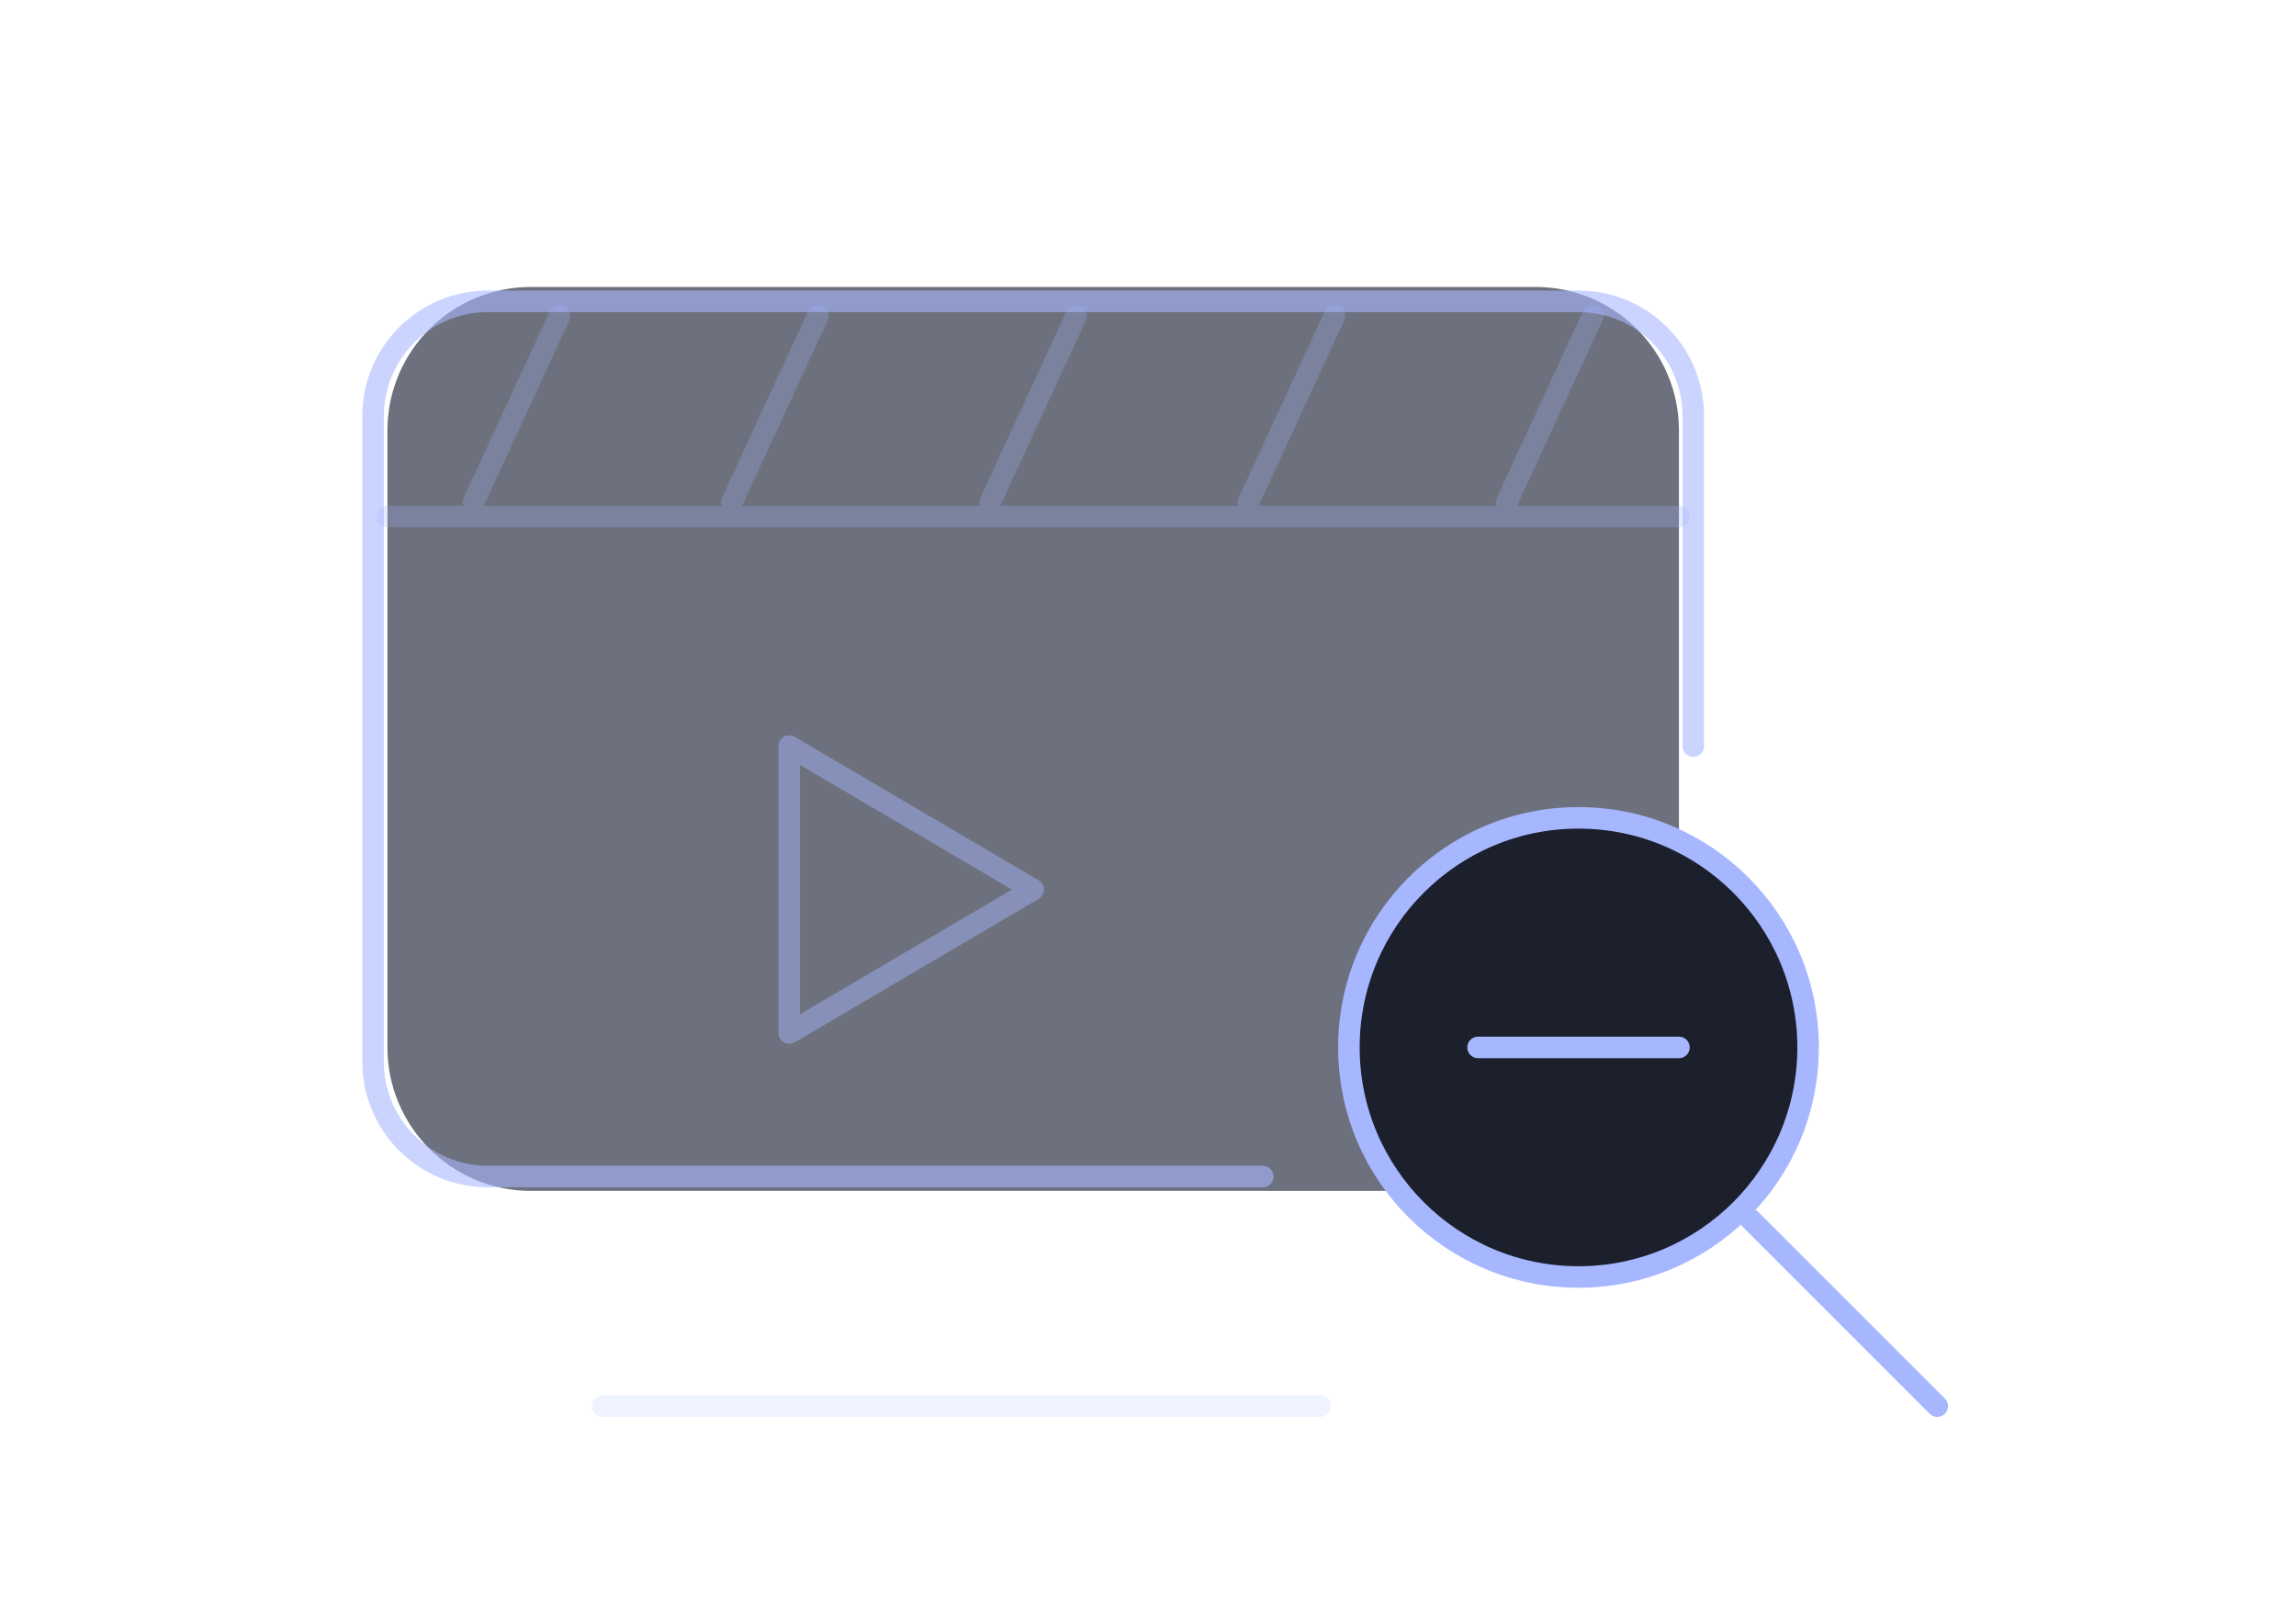
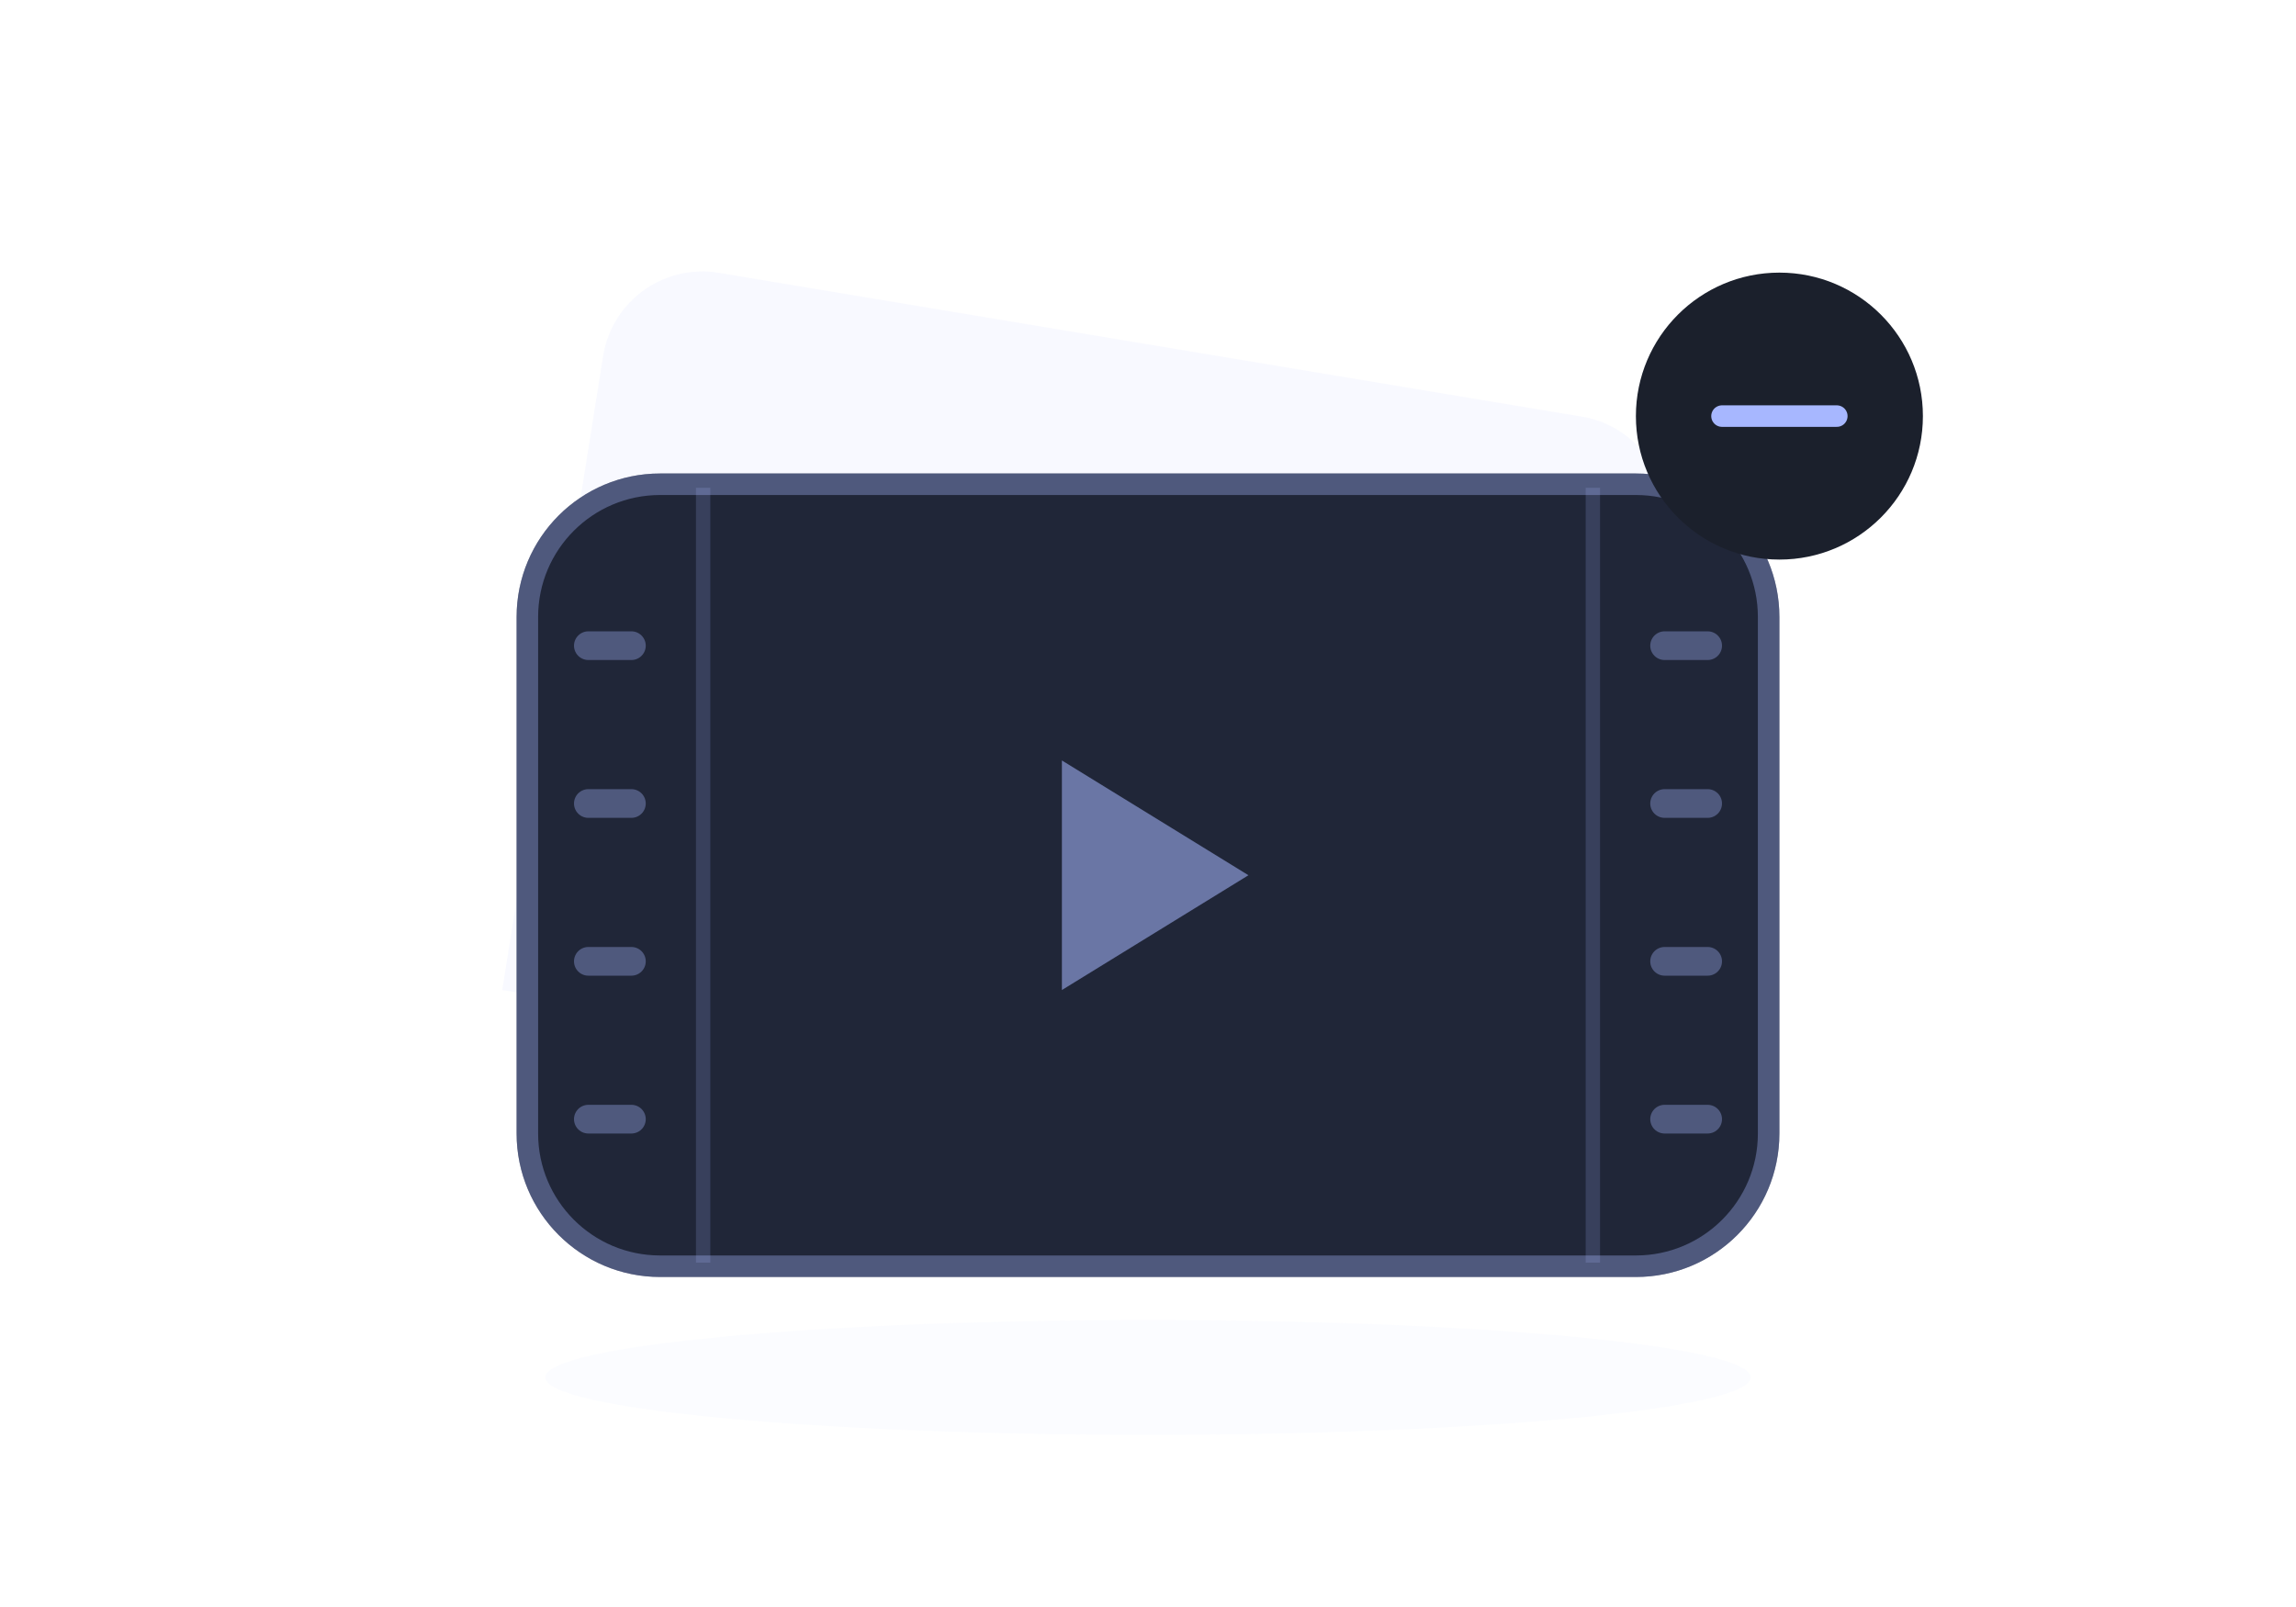
<svg xmlns="http://www.w3.org/2000/svg" width="160" height="112" viewBox="0 0 160 112" fill="none">
-   <rect x="27" y="20" width="90" height="63" rx="10" fill="#202638" fill-opacity=".65" />
-   <g stroke="#A7B7FF" stroke-width="1.5" stroke-linecap="round" stroke-linejoin="round">
-     <path d="M88 82H34a8 8 0 0 1-8-8V29a8 8 0 0 1 8-8h76a8 8 0 0 1 8 8v23" stroke-opacity=".6" />
-     <path d="M27 36h90M39 22l-6 13m24-13-6 13m24-13-6 13m24-13-6 13m24-13-6 13" stroke-opacity=".25" />
-     <path d="m55 52 17 10-17 10V52Z" stroke-opacity=".45" />
-     <circle cx="110" cy="73" r="16" fill="#1B202C" />
-     <path d="m122 85 13 13M103 73h14" />
-     <path d="M42 98h50" stroke-opacity=".18" />
-   </g>
+   <ellipse cx="80" cy="96" rx="42" ry="4" fill="#A7B7FF" fill-opacity=".04" />
+   <path d="m50 19 60 10a7 7 0 0 1 6 8l-7 44-74-12 7-44a7 7 0 0 1 8-6Z" fill="#A7B7FF" fill-opacity=".08" />
+   <rect x="36" y="33" width="88" height="56" rx="10" fill="#202638" />
+   <rect x="36.75" y="33.75" width="86.5" height="54.5" rx="9.25" stroke="#A7B7FF" stroke-opacity=".35" stroke-width="1.5" />
+   <path d="M49 34v54m62-54v54" stroke="#A7B7FF" stroke-opacity=".18" />
+   <path d="M41 45h3m-3 11h3m-3 11h3m-3 11h3m72-33h3m-3 11h3m-3 11h3m-3 11h3" stroke="#A7B7FF" stroke-opacity=".35" stroke-width="2" stroke-linecap="round" />
+   <path d="m74 53 13 8-13 8V53Z" fill="#A7B7FF" fill-opacity=".55" />
+   <circle cx="124" cy="29" r="10" fill="#1B202C" />
+   <path d="M120 29h8" stroke="#A7B7FF" stroke-width="1.5" stroke-linecap="round" />
</svg>
